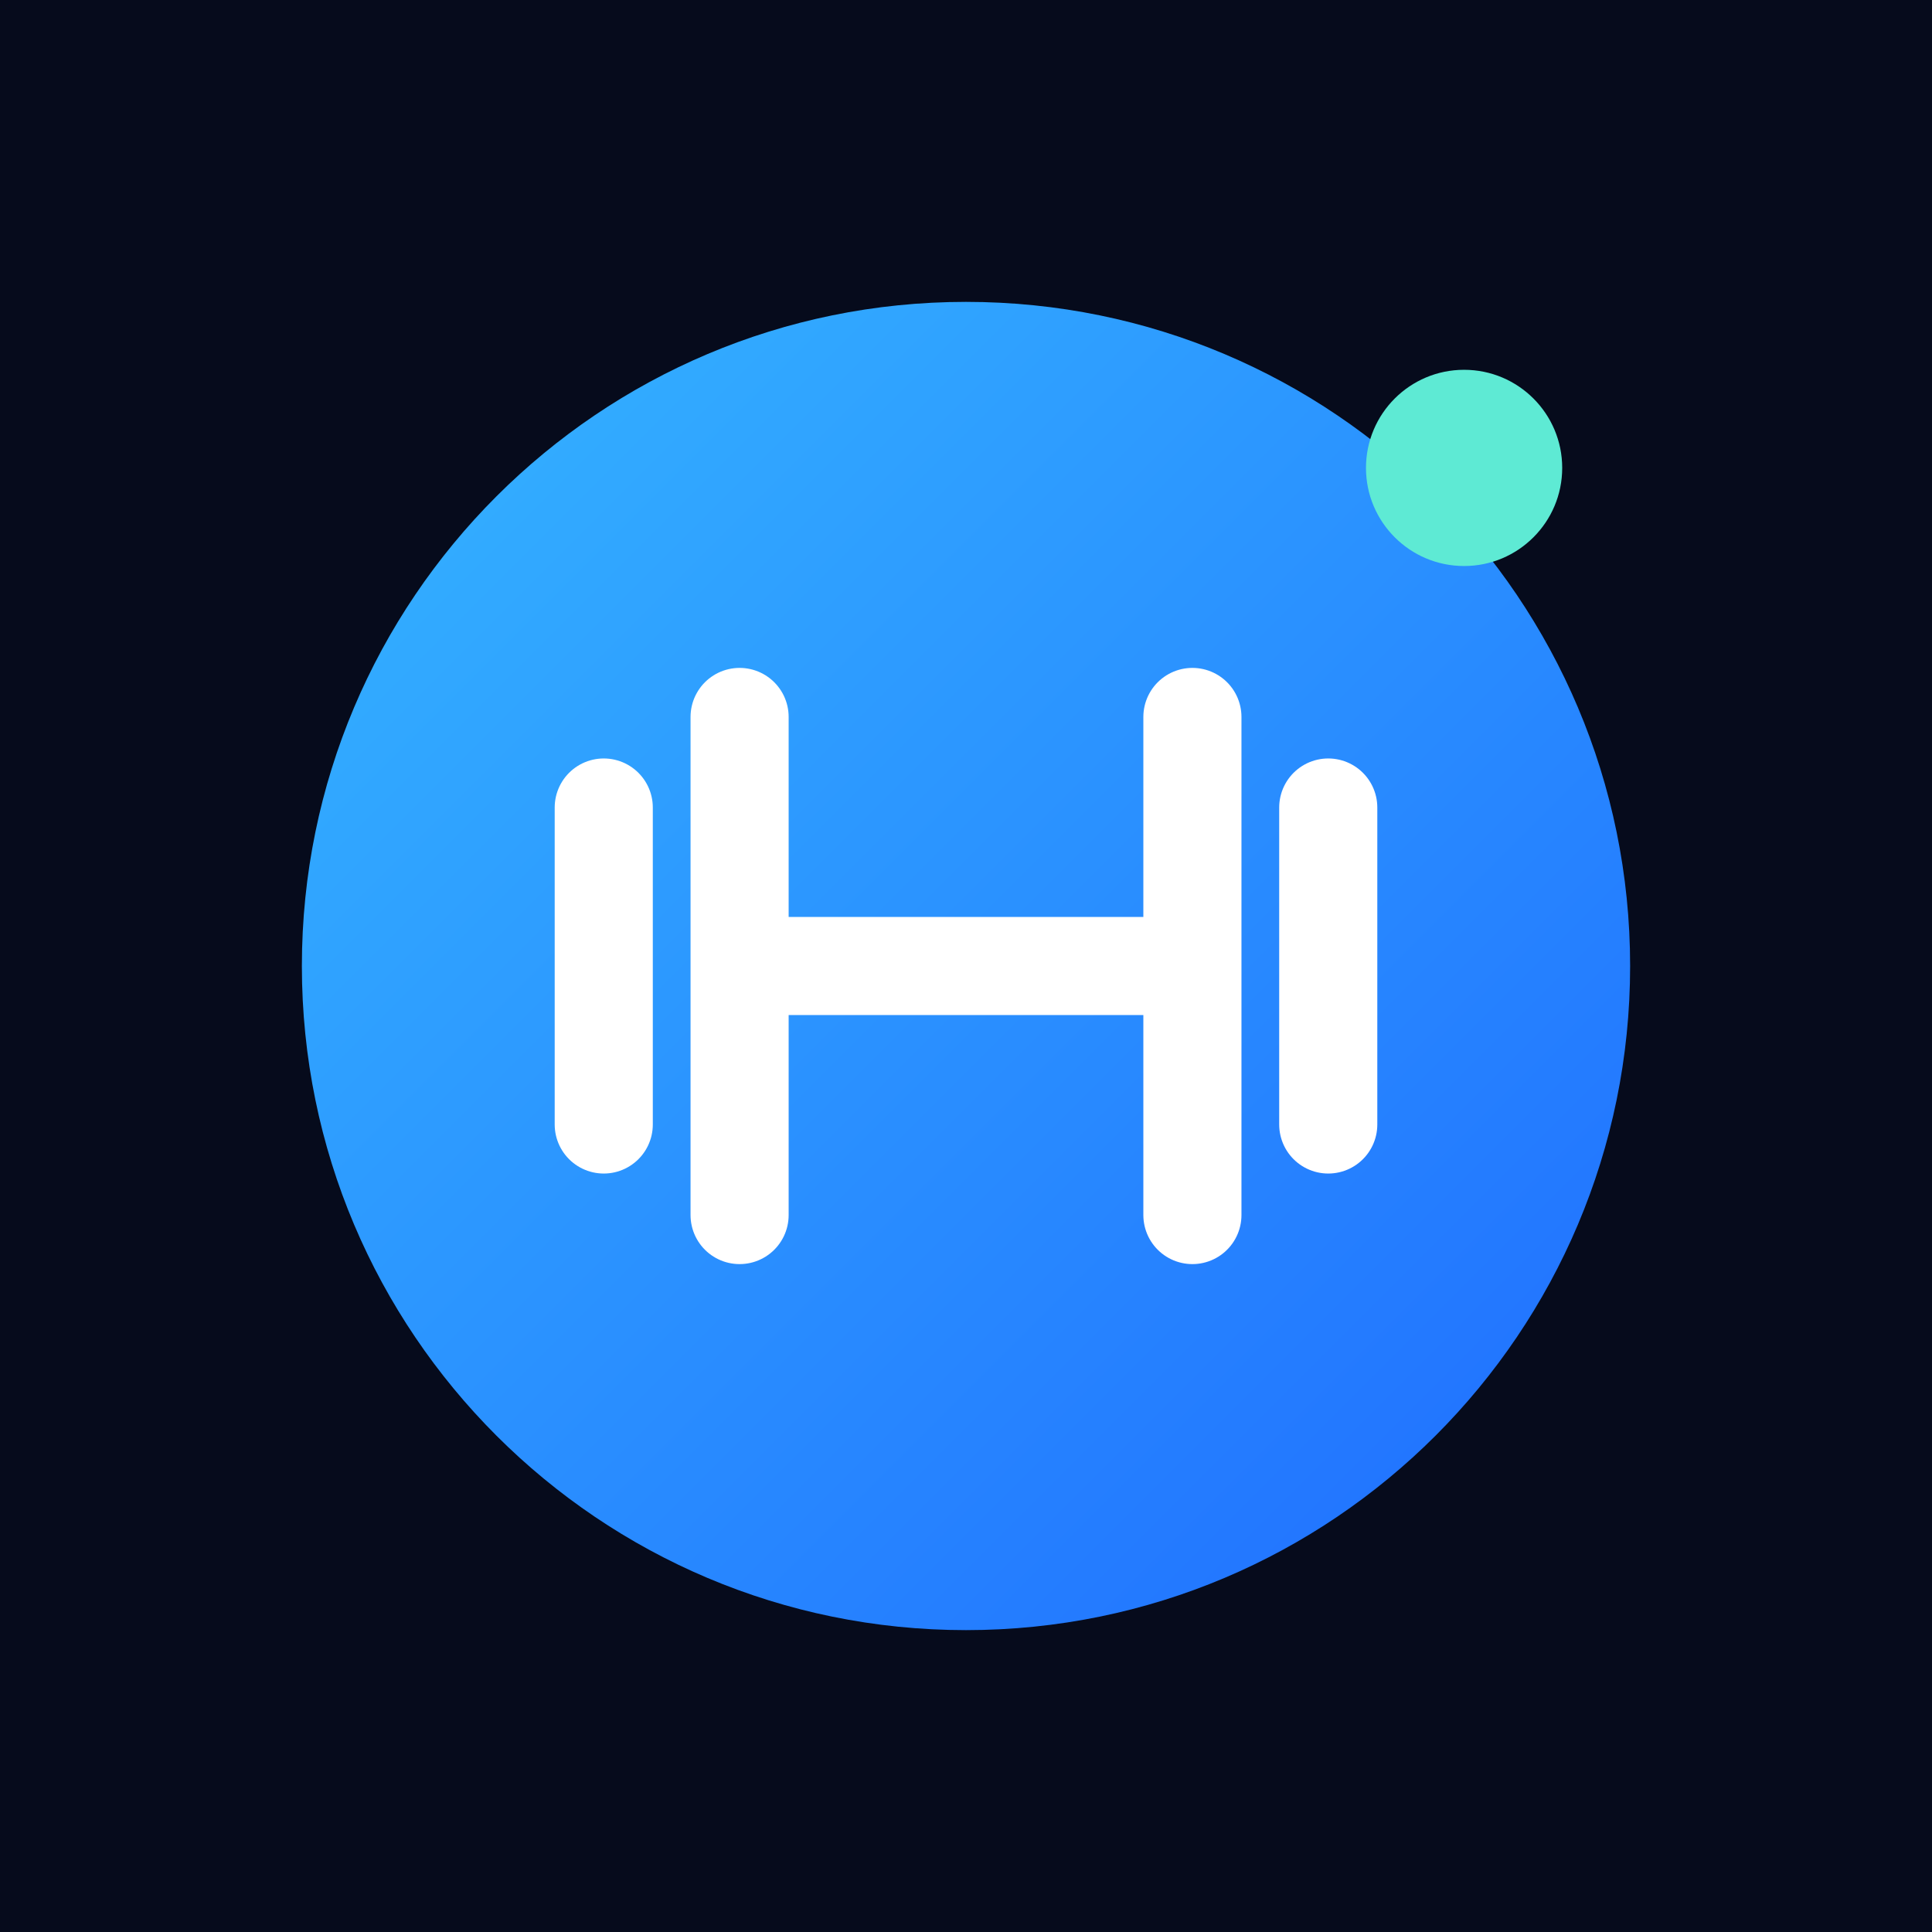
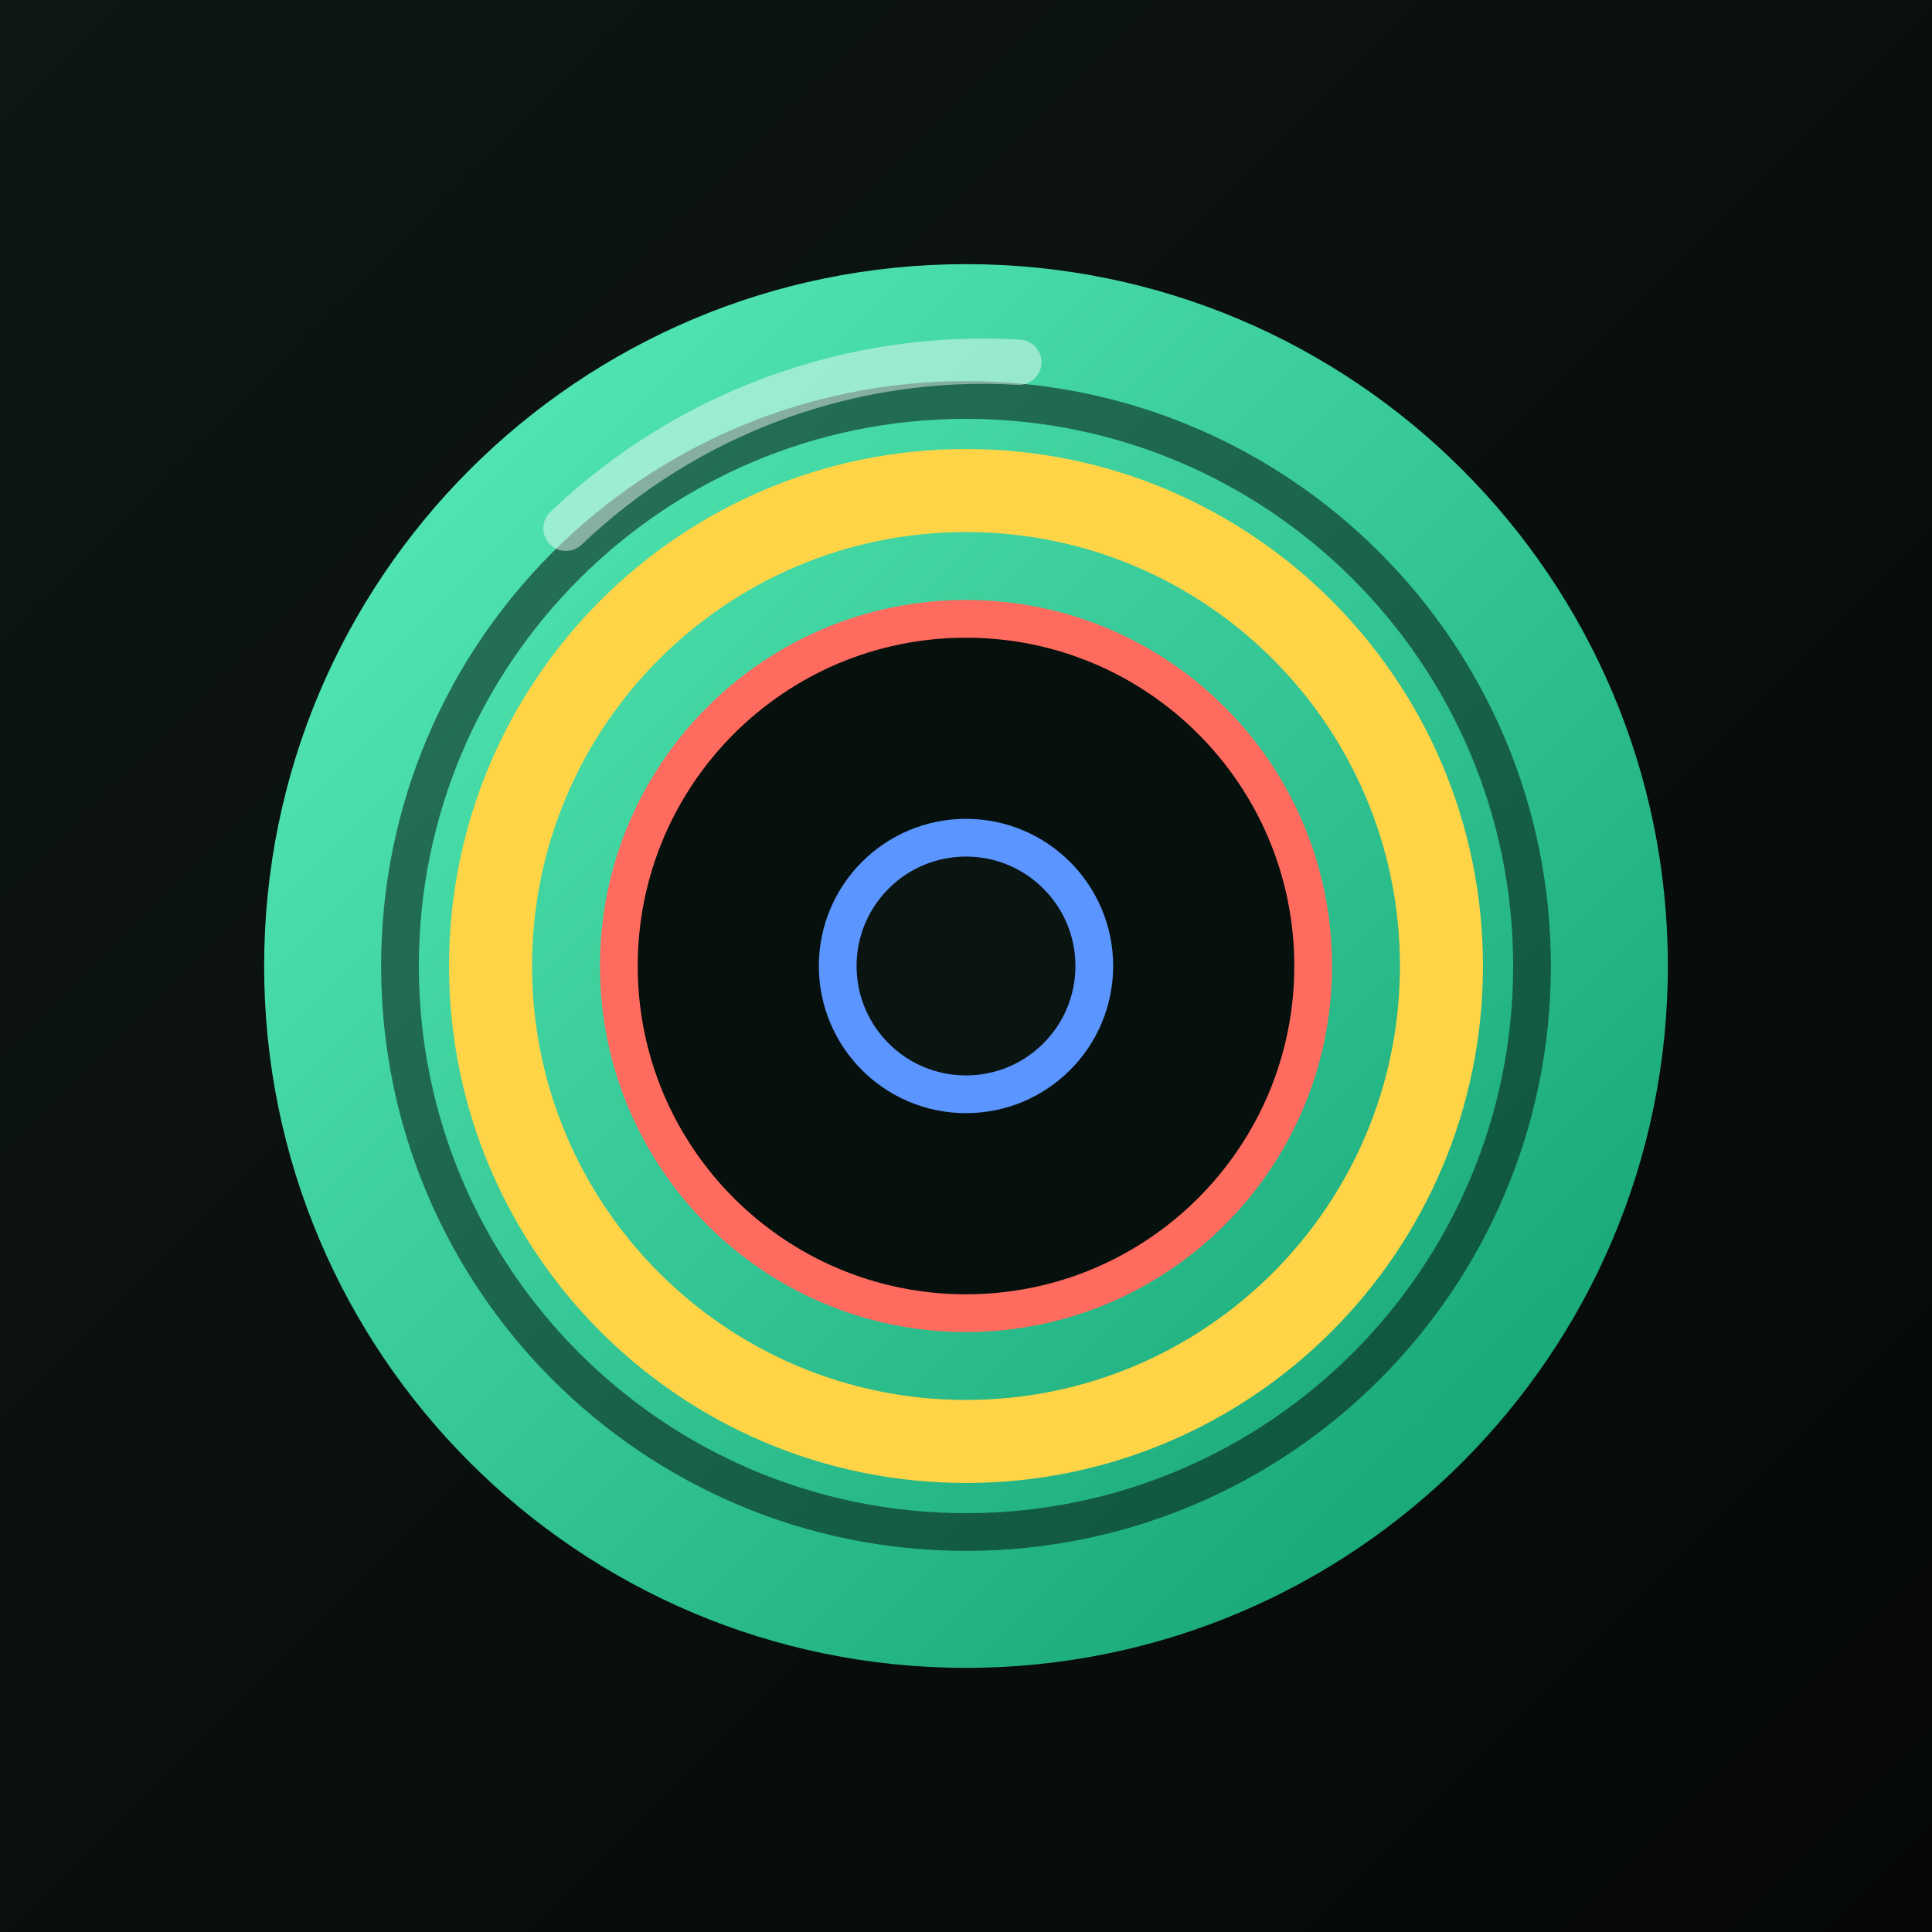
<svg xmlns="http://www.w3.org/2000/svg" viewBox="0 0 512 512">
  <defs>
-     <linearGradient id="g" x1="0" y1="0" x2="1" y2="1">
-       <stop offset="0" stop-color="#35b6ff" />
-       <stop offset="1" stop-color="#1f6bff" />
+     <linearGradient id="bg" x1="0" y1="0" x2="1" y2="1">
+       <stop offset="0" stop-color="#0e1714" />
+       <stop offset="1" stop-color="#050807" />
+     </linearGradient>
+     <linearGradient id="gr" x1="0" y1="0" x2="1" y2="1">
+       <stop offset="0" stop-color="#5af0bb" />
+       <stop offset="1" stop-color="#0f9d6e" />
    </linearGradient>
  </defs>
-   <rect width="512" height="512" fill="#060b1c" />
-   <circle cx="256" cy="256" r="176" fill="url(#g)" />
-   <g fill="none" stroke="#fff" stroke-width="26" stroke-linecap="round">
-     <path d="M160 214v84M196 190v132M316 190v132M352 214v84M196 256h120" />
-   </g>
-   <circle cx="388" cy="124" r="26" fill="#5eead4" />
+   <rect width="512" height="512" fill="url(#bg)" />
+   <circle cx="256" cy="256" r="186" fill="url(#gr)" />
+   <circle cx="256" cy="256" r="150" fill="none" stroke="#04120d" stroke-width="10" opacity=".55" />
+   <circle cx="256" cy="256" r="126" fill="none" stroke="#ffd447" stroke-width="22" />
+   <circle cx="256" cy="256" r="92" fill="#06100c" />
+   <circle cx="256" cy="256" r="92" fill="none" stroke="#ff6b5e" stroke-width="10" />
+   <circle cx="256" cy="256" r="34" fill="#0a1411" stroke="#5b95ff" stroke-width="10" />
+   <path d="M150 140a160 160 0 0 1 120-44" fill="none" stroke="#fff" stroke-width="12" stroke-linecap="round" opacity=".45" />
</svg>
